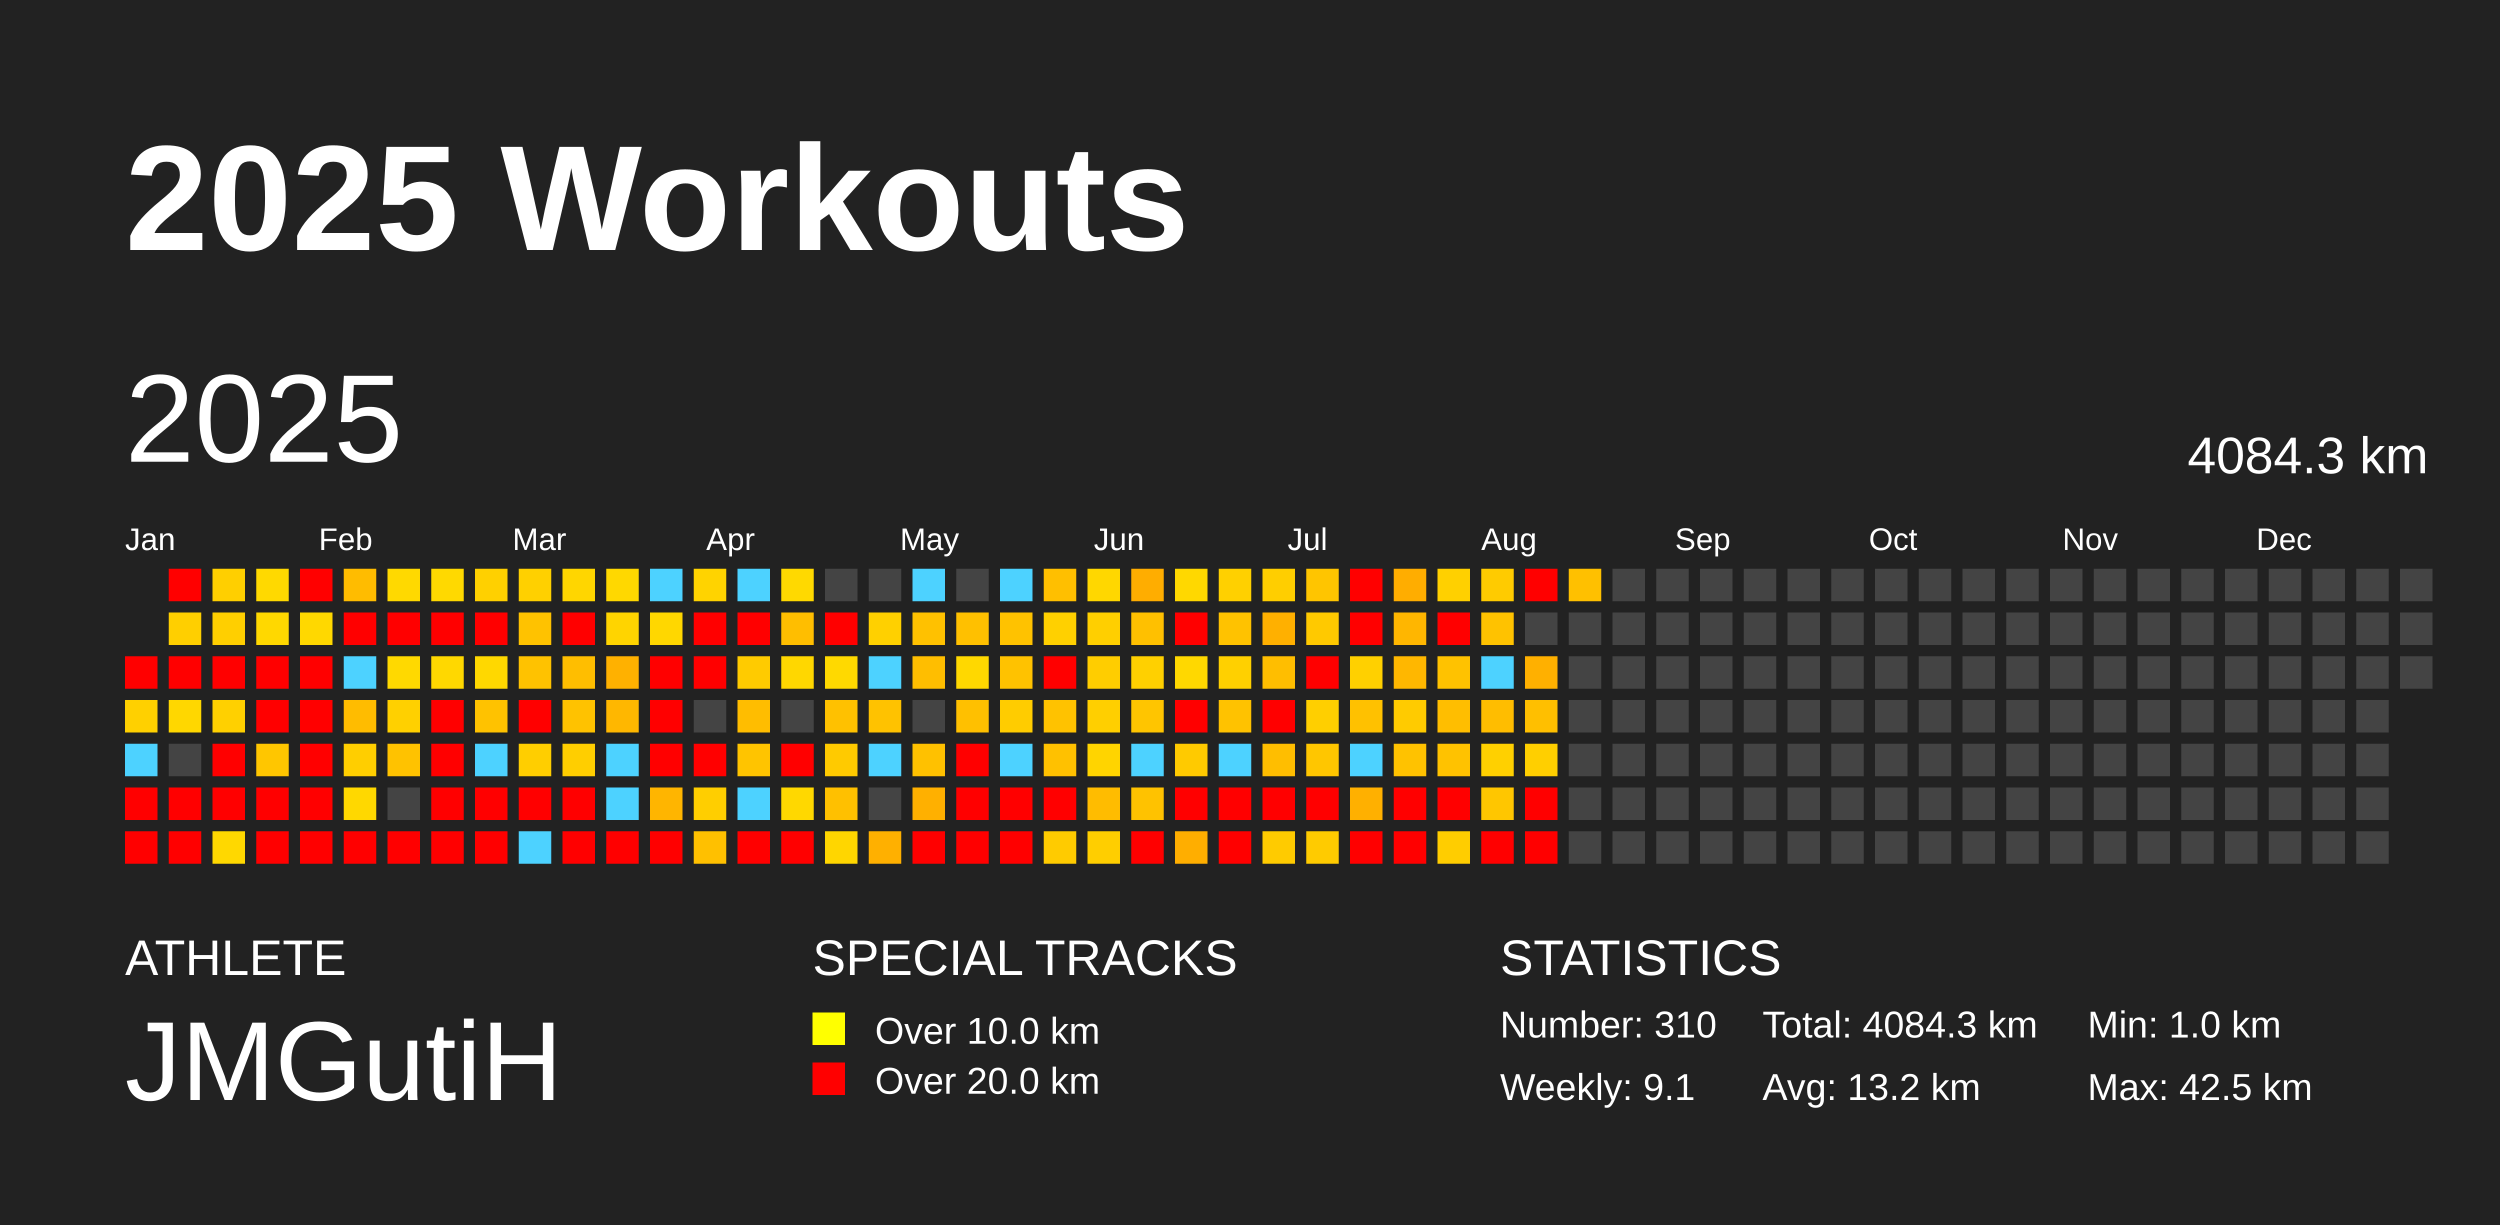
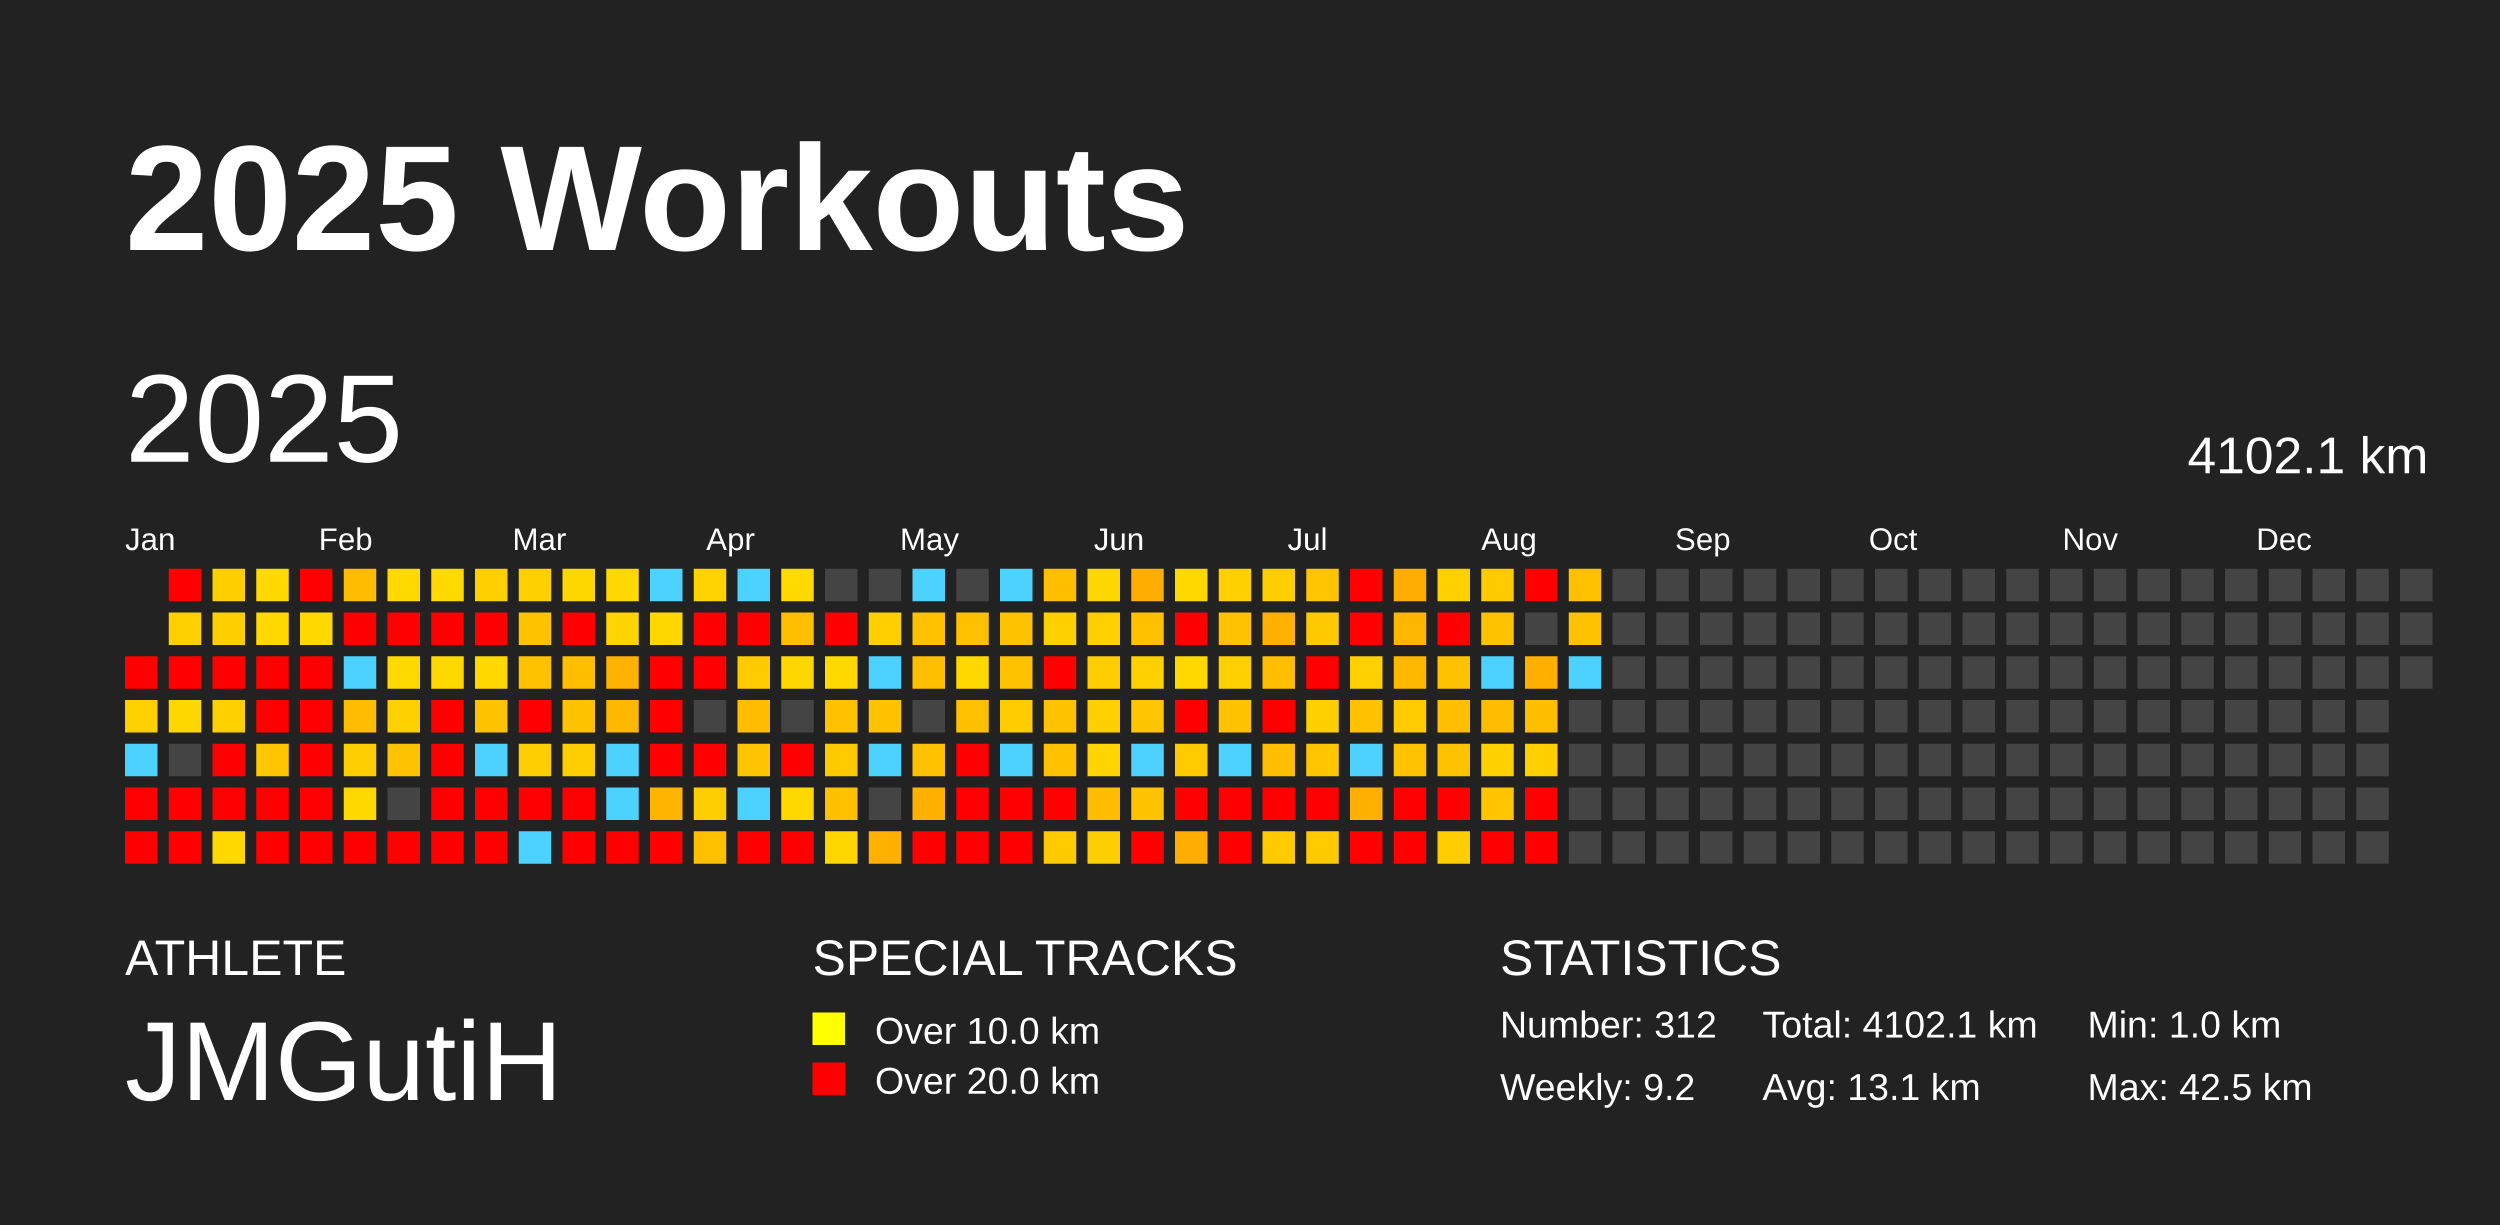
<svg xmlns="http://www.w3.org/2000/svg" baseProfile="full" height="98mm" version="1.1" viewBox="0,0,200,98" width="200mm">
  <defs />
  <rect fill="#222222" height="98" width="200" x="0" y="0" />
  <text fill="#FFFFFF" style="font-size:12px; font-family:Arial; font-weight:bold;" x="10" y="20">2025 Workouts</text>
  <text fill="#FFFFFF" style="font-size:4px; font-family:Arial" x="10" y="78">ATHLETE</text>
  <text fill="#FFFFFF" style="font-size:9px; font-family:Arial" x="10" y="88">JMGutiH</text>
  <text fill="#FFFFFF" style="font-size:4px; font-family:Arial" x="65" y="78">SPECIAL TRACKS</text>
  <rect fill="yellow" height="2.6" width="2.6" x="65" y="81" />
  <text fill="#FFFFFF" style="font-size:3px; font-family:Arial" x="70" y="83.5">Over 10.0 km</text>
  <rect fill="red" height="2.6" width="2.6" x="65" y="85" />
  <text fill="#FFFFFF" style="font-size:3px; font-family:Arial" x="70" y="87.5">Over 20.0 km</text>
  <text fill="#FFFFFF" style="font-size:4px; font-family:Arial" x="120" y="78">STATISTICS</text>
-   <text fill="#FFFFFF" style="font-size:3px; font-family:Arial" x="120" y="83">Number: 310</text>
-   <text fill="#FFFFFF" style="font-size:3px; font-family:Arial" x="120" y="88">Weekly: 9.1</text>
-   <text fill="#FFFFFF" style="font-size:3px; font-family:Arial" x="141" y="83">Total: 4084.3 km</text>
-   <text fill="#FFFFFF" style="font-size:3px; font-family:Arial" x="141" y="88">Avg: 13.2 km</text>
+   <text fill="#FFFFFF" style="font-size:3px; font-family:Arial" x="120" y="83">Number: 312</text>
+   <text fill="#FFFFFF" style="font-size:3px; font-family:Arial" x="120" y="88">Weekly: 9.2</text>
+   <text fill="#FFFFFF" style="font-size:3px; font-family:Arial" x="141" y="83">Total: 4102.1 km</text>
+   <text fill="#FFFFFF" style="font-size:3px; font-family:Arial" x="141" y="88">Avg: 13.1 km</text>
  <text fill="#FFFFFF" style="font-size:3px; font-family:Arial" x="167" y="83">Min: 1.0 km</text>
  <text fill="#FFFFFF" style="font-size:3px; font-family:Arial" x="167" y="88">Max: 42.5 km</text>
  <text dominant-baseline="hanging" fill="#FFFFFF" style="font-size:10.0px; font-family:Arial;" x="10" y="30">2025</text>
-   <text dominant-baseline="hanging" fill="#FFFFFF" style="font-size:4.125px; font-family:Arial;" x="175" y="35">4084.3 km</text>
+   <text dominant-baseline="hanging" fill="#FFFFFF" style="font-size:4.125px; font-family:Arial;" x="175" y="35">4102.1 km</text>
  <text fill="#FFFFFF" style="font-size:2.5px; font-family:Arial" x="10.0" y="44">Jan</text>
  <text fill="#FFFFFF" style="font-size:2.5px; font-family:Arial" x="25.5" y="44">Feb</text>
  <text fill="#FFFFFF" style="font-size:2.5px; font-family:Arial" x="41.0" y="44">Mar</text>
  <text fill="#FFFFFF" style="font-size:2.5px; font-family:Arial" x="56.5" y="44">Apr</text>
  <text fill="#FFFFFF" style="font-size:2.5px; font-family:Arial" x="72.0" y="44">May</text>
  <text fill="#FFFFFF" style="font-size:2.5px; font-family:Arial" x="87.5" y="44">Jun</text>
  <text fill="#FFFFFF" style="font-size:2.5px; font-family:Arial" x="103.0" y="44">Jul</text>
  <text fill="#FFFFFF" style="font-size:2.5px; font-family:Arial" x="118.5" y="44">Aug</text>
  <text fill="#FFFFFF" style="font-size:2.5px; font-family:Arial" x="134.0" y="44">Sep</text>
  <text fill="#FFFFFF" style="font-size:2.5px; font-family:Arial" x="149.5" y="44">Oct</text>
  <text fill="#FFFFFF" style="font-size:2.5px; font-family:Arial" x="165.0" y="44">Nov</text>
  <text fill="#FFFFFF" style="font-size:2.5px; font-family:Arial" x="180.5" y="44">Dec</text>
  <rect fill="red" height="2.6" width="2.6" x="10.0" y="52.5" />
  <rect fill="#ffd000" height="2.6" width="2.6" x="10.0" y="56.0" />
  <rect fill="#4dd2ff" height="2.6" width="2.6" x="10.0" y="59.5" />
  <rect fill="red" height="2.6" width="2.6" x="10.0" y="63.0" />
  <rect fill="red" height="2.6" width="2.6" x="10.0" y="66.5" />
  <rect fill="red" height="2.6" width="2.6" x="13.5" y="45.5" />
  <rect fill="#ffcf00" height="2.6" width="2.6" x="13.5" y="49.0" />
  <rect fill="red" height="2.6" width="2.6" x="13.5" y="52.5" />
  <rect fill="#ffd700" height="2.6" width="2.6" x="13.5" y="56.0" />
  <rect fill="#444444" height="2.6" width="2.6" x="13.5" y="59.5" />
  <rect fill="red" height="2.6" width="2.6" x="13.5" y="63.0" />
  <rect fill="red" height="2.6" width="2.6" x="13.5" y="66.5" />
  <rect fill="#ffcf00" height="2.6" width="2.6" x="17.0" y="45.5" />
  <rect fill="#ffcf00" height="2.6" width="2.6" x="17.0" y="49.0" />
  <rect fill="red" height="2.6" width="2.6" x="17.0" y="52.5" />
  <rect fill="#ffd000" height="2.6" width="2.6" x="17.0" y="56.0" />
  <rect fill="red" height="2.6" width="2.6" x="17.0" y="59.5" />
  <rect fill="red" height="2.6" width="2.6" x="17.0" y="63.0" />
  <rect fill="#ffd800" height="2.6" width="2.6" x="17.0" y="66.5" />
  <rect fill="#ffd900" height="2.6" width="2.6" x="20.5" y="45.5" />
  <rect fill="#ffd800" height="2.6" width="2.6" x="20.5" y="49.0" />
  <rect fill="red" height="2.6" width="2.6" x="20.5" y="52.5" />
  <rect fill="red" height="2.6" width="2.6" x="20.5" y="56.0" />
  <rect fill="#ffc600" height="2.6" width="2.6" x="20.5" y="59.5" />
  <rect fill="red" height="2.6" width="2.6" x="20.5" y="63.0" />
  <rect fill="red" height="2.6" width="2.6" x="20.5" y="66.5" />
  <rect fill="red" height="2.6" width="2.6" x="24.0" y="45.5" />
  <rect fill="#ffd800" height="2.6" width="2.6" x="24.0" y="49.0" />
  <rect fill="red" height="2.6" width="2.6" x="24.0" y="52.5" />
  <rect fill="red" height="2.6" width="2.6" x="24.0" y="56.0" />
  <rect fill="red" height="2.6" width="2.6" x="24.0" y="59.5" />
  <rect fill="red" height="2.6" width="2.6" x="24.0" y="63.0" />
  <rect fill="red" height="2.6" width="2.6" x="24.0" y="66.5" />
  <rect fill="#ffbc00" height="2.6" width="2.6" x="27.5" y="45.5" />
  <rect fill="red" height="2.6" width="2.6" x="27.5" y="49.0" />
  <rect fill="#4dd2ff" height="2.6" width="2.6" x="27.5" y="52.5" />
  <rect fill="#ffbc00" height="2.6" width="2.6" x="27.5" y="56.0" />
  <rect fill="#ffce00" height="2.6" width="2.6" x="27.5" y="59.5" />
  <rect fill="#ffd800" height="2.6" width="2.6" x="27.5" y="63.0" />
  <rect fill="red" height="2.6" width="2.6" x="27.5" y="66.5" />
  <rect fill="#ffd900" height="2.6" width="2.6" x="31.0" y="45.5" />
  <rect fill="red" height="2.6" width="2.6" x="31.0" y="49.0" />
  <rect fill="#ffd900" height="2.6" width="2.6" x="31.0" y="52.5" />
  <rect fill="#ffd000" height="2.6" width="2.6" x="31.0" y="56.0" />
  <rect fill="#ffc200" height="2.6" width="2.6" x="31.0" y="59.5" />
  <rect fill="#444444" height="2.6" width="2.6" x="31.0" y="63.0" />
  <rect fill="red" height="2.6" width="2.6" x="31.0" y="66.5" />
  <rect fill="#ffd900" height="2.6" width="2.6" x="34.5" y="45.5" />
  <rect fill="red" height="2.6" width="2.6" x="34.5" y="49.0" />
  <rect fill="#ffd800" height="2.6" width="2.6" x="34.5" y="52.5" />
  <rect fill="red" height="2.6" width="2.6" x="34.5" y="56.0" />
  <rect fill="red" height="2.6" width="2.6" x="34.5" y="59.5" />
  <rect fill="red" height="2.6" width="2.6" x="34.5" y="63.0" />
  <rect fill="red" height="2.6" width="2.6" x="34.5" y="66.5" />
  <rect fill="#ffd000" height="2.6" width="2.6" x="38.0" y="45.5" />
  <rect fill="red" height="2.6" width="2.6" x="38.0" y="49.0" />
  <rect fill="#ffd800" height="2.6" width="2.6" x="38.0" y="52.5" />
  <rect fill="#ffc200" height="2.6" width="2.6" x="38.0" y="56.0" />
  <rect fill="#4dd2ff" height="2.6" width="2.6" x="38.0" y="59.5" />
  <rect fill="red" height="2.6" width="2.6" x="38.0" y="63.0" />
  <rect fill="red" height="2.6" width="2.6" x="38.0" y="66.5" />
  <rect fill="#ffd000" height="2.6" width="2.6" x="41.5" y="45.5" />
  <rect fill="#ffc200" height="2.6" width="2.6" x="41.5" y="49.0" />
  <rect fill="#ffc200" height="2.6" width="2.6" x="41.5" y="52.5" />
  <rect fill="red" height="2.6" width="2.6" x="41.5" y="56.0" />
  <rect fill="#ffce00" height="2.6" width="2.6" x="41.5" y="59.5" />
  <rect fill="red" height="2.6" width="2.6" x="41.5" y="63.0" />
  <rect fill="#4dd2ff" height="2.6" width="2.6" x="41.5" y="66.5" />
  <rect fill="#ffd600" height="2.6" width="2.6" x="45.0" y="45.5" />
  <rect fill="red" height="2.6" width="2.6" x="45.0" y="49.0" />
  <rect fill="#ffbe00" height="2.6" width="2.6" x="45.0" y="52.5" />
  <rect fill="#ffc200" height="2.6" width="2.6" x="45.0" y="56.0" />
  <rect fill="#ffce00" height="2.6" width="2.6" x="45.0" y="59.5" />
  <rect fill="red" height="2.6" width="2.6" x="45.0" y="63.0" />
  <rect fill="red" height="2.6" width="2.6" x="45.0" y="66.5" />
  <rect fill="#ffd800" height="2.6" width="2.6" x="48.5" y="45.5" />
  <rect fill="#ffd400" height="2.6" width="2.6" x="48.5" y="49.0" />
  <rect fill="#ffb100" height="2.6" width="2.6" x="48.5" y="52.5" />
  <rect fill="#ffb700" height="2.6" width="2.6" x="48.5" y="56.0" />
  <rect fill="#4dd2ff" height="2.6" width="2.6" x="48.5" y="59.5" />
  <rect fill="#4dd2ff" height="2.6" width="2.6" x="48.5" y="63.0" />
  <rect fill="red" height="2.6" width="2.6" x="48.5" y="66.5" />
  <rect fill="#4dd2ff" height="2.6" width="2.6" x="52.0" y="45.5" />
  <rect fill="#ffd700" height="2.6" width="2.6" x="52.0" y="49.0" />
  <rect fill="red" height="2.6" width="2.6" x="52.0" y="52.5" />
  <rect fill="red" height="2.6" width="2.6" x="52.0" y="56.0" />
  <rect fill="red" height="2.6" width="2.6" x="52.0" y="59.5" />
  <rect fill="#ffb500" height="2.6" width="2.6" x="52.0" y="63.0" />
  <rect fill="red" height="2.6" width="2.6" x="52.0" y="66.5" />
  <rect fill="#ffd300" height="2.6" width="2.6" x="55.5" y="45.5" />
  <rect fill="red" height="2.6" width="2.6" x="55.5" y="49.0" />
  <rect fill="red" height="2.6" width="2.6" x="55.5" y="52.5" />
  <rect fill="#444444" height="2.6" width="2.6" x="55.5" y="56.0" />
  <rect fill="red" height="2.6" width="2.6" x="55.5" y="59.5" />
  <rect fill="#ffce00" height="2.6" width="2.6" x="55.5" y="63.0" />
  <rect fill="#ffc000" height="2.6" width="2.6" x="55.5" y="66.5" />
  <rect fill="#4dd2ff" height="2.6" width="2.6" x="59.0" y="45.5" />
  <rect fill="red" height="2.6" width="2.6" x="59.0" y="49.0" />
  <rect fill="#ffcb00" height="2.6" width="2.6" x="59.0" y="52.5" />
  <rect fill="#ffbd00" height="2.6" width="2.6" x="59.0" y="56.0" />
  <rect fill="#ffc400" height="2.6" width="2.6" x="59.0" y="59.5" />
  <rect fill="#4dd2ff" height="2.6" width="2.6" x="59.0" y="63.0" />
  <rect fill="red" height="2.6" width="2.6" x="59.0" y="66.5" />
  <rect fill="#ffd900" height="2.6" width="2.6" x="62.5" y="45.5" />
  <rect fill="#ffbe00" height="2.6" width="2.6" x="62.5" y="49.0" />
  <rect fill="#ffd700" height="2.6" width="2.6" x="62.5" y="52.5" />
  <rect fill="#444444" height="2.6" width="2.6" x="62.5" y="56.0" />
  <rect fill="red" height="2.6" width="2.6" x="62.5" y="59.5" />
  <rect fill="#ffd800" height="2.6" width="2.6" x="62.5" y="63.0" />
  <rect fill="red" height="2.6" width="2.6" x="62.5" y="66.5" />
  <rect fill="#444444" height="2.6" width="2.6" x="66.0" y="45.5" />
  <rect fill="red" height="2.6" width="2.6" x="66.0" y="49.0" />
  <rect fill="#ffd900" height="2.6" width="2.6" x="66.0" y="52.5" />
  <rect fill="#ffc100" height="2.6" width="2.6" x="66.0" y="56.0" />
  <rect fill="#ffca00" height="2.6" width="2.6" x="66.0" y="59.5" />
  <rect fill="#ffc000" height="2.6" width="2.6" x="66.0" y="63.0" />
  <rect fill="#ffd600" height="2.6" width="2.6" x="66.0" y="66.5" />
  <rect fill="#444444" height="2.6" width="2.6" x="69.5" y="45.5" />
  <rect fill="#ffd000" height="2.6" width="2.6" x="69.5" y="49.0" />
  <rect fill="#4dd2ff" height="2.6" width="2.6" x="69.5" y="52.5" />
  <rect fill="#ffc200" height="2.6" width="2.6" x="69.5" y="56.0" />
  <rect fill="#4dd2ff" height="2.6" width="2.6" x="69.5" y="59.5" />
  <rect fill="#444444" height="2.6" width="2.6" x="69.5" y="63.0" />
  <rect fill="#ffb000" height="2.6" width="2.6" x="69.5" y="66.5" />
  <rect fill="#4dd2ff" height="2.6" width="2.6" x="73.0" y="45.5" />
  <rect fill="#ffc100" height="2.6" width="2.6" x="73.0" y="49.0" />
  <rect fill="#ffbe00" height="2.6" width="2.6" x="73.0" y="52.5" />
  <rect fill="#444444" height="2.6" width="2.6" x="73.0" y="56.0" />
  <rect fill="#ffc100" height="2.6" width="2.6" x="73.0" y="59.5" />
  <rect fill="#ffb000" height="2.6" width="2.6" x="73.0" y="63.0" />
  <rect fill="red" height="2.6" width="2.6" x="73.0" y="66.5" />
  <rect fill="#444444" height="2.6" width="2.6" x="76.5" y="45.5" />
  <rect fill="#ffc000" height="2.6" width="2.6" x="76.5" y="49.0" />
  <rect fill="#ffd800" height="2.6" width="2.6" x="76.5" y="52.5" />
  <rect fill="#ffc000" height="2.6" width="2.6" x="76.5" y="56.0" />
  <rect fill="red" height="2.6" width="2.6" x="76.5" y="59.5" />
  <rect fill="red" height="2.6" width="2.6" x="76.5" y="63.0" />
  <rect fill="red" height="2.6" width="2.6" x="76.5" y="66.5" />
  <rect fill="#4dd2ff" height="2.6" width="2.6" x="80.0" y="45.5" />
  <rect fill="#ffc200" height="2.6" width="2.6" x="80.0" y="49.0" />
  <rect fill="#ffc200" height="2.6" width="2.6" x="80.0" y="52.5" />
  <rect fill="#ffcc00" height="2.6" width="2.6" x="80.0" y="56.0" />
  <rect fill="#4dd2ff" height="2.6" width="2.6" x="80.0" y="59.5" />
  <rect fill="red" height="2.6" width="2.6" x="80.0" y="63.0" />
  <rect fill="red" height="2.6" width="2.6" x="80.0" y="66.5" />
  <rect fill="#ffbf00" height="2.6" width="2.6" x="83.5" y="45.5" />
  <rect fill="#ffd000" height="2.6" width="2.6" x="83.5" y="49.0" />
  <rect fill="red" height="2.6" width="2.6" x="83.5" y="52.5" />
  <rect fill="#ffc200" height="2.6" width="2.6" x="83.5" y="56.0" />
  <rect fill="#ffc100" height="2.6" width="2.6" x="83.5" y="59.5" />
  <rect fill="red" height="2.6" width="2.6" x="83.5" y="63.0" />
  <rect fill="#ffcb00" height="2.6" width="2.6" x="83.5" y="66.5" />
  <rect fill="#ffd700" height="2.6" width="2.6" x="87.0" y="45.5" />
  <rect fill="#ffcf00" height="2.6" width="2.6" x="87.0" y="49.0" />
  <rect fill="#ffcd00" height="2.6" width="2.6" x="87.0" y="52.5" />
  <rect fill="#ffcf00" height="2.6" width="2.6" x="87.0" y="56.0" />
  <rect fill="#ffd400" height="2.6" width="2.6" x="87.0" y="59.5" />
  <rect fill="#ffbc00" height="2.6" width="2.6" x="87.0" y="63.0" />
  <rect fill="#ffce00" height="2.6" width="2.6" x="87.0" y="66.5" />
  <rect fill="#ffad00" height="2.6" width="2.6" x="90.5" y="45.5" />
  <rect fill="#ffc000" height="2.6" width="2.6" x="90.5" y="49.0" />
  <rect fill="#ffd000" height="2.6" width="2.6" x="90.5" y="52.5" />
  <rect fill="#ffc500" height="2.6" width="2.6" x="90.5" y="56.0" />
  <rect fill="#4dd2ff" height="2.6" width="2.6" x="90.5" y="59.5" />
  <rect fill="#ffc200" height="2.6" width="2.6" x="90.5" y="63.0" />
  <rect fill="red" height="2.6" width="2.6" x="90.5" y="66.5" />
  <rect fill="#ffd800" height="2.6" width="2.6" x="94.0" y="45.5" />
  <rect fill="red" height="2.6" width="2.6" x="94.0" y="49.0" />
  <rect fill="#ffd800" height="2.6" width="2.6" x="94.0" y="52.5" />
  <rect fill="red" height="2.6" width="2.6" x="94.0" y="56.0" />
  <rect fill="#ffca00" height="2.6" width="2.6" x="94.0" y="59.5" />
  <rect fill="red" height="2.6" width="2.6" x="94.0" y="63.0" />
  <rect fill="#ffae00" height="2.6" width="2.6" x="94.0" y="66.5" />
  <rect fill="#ffd000" height="2.6" width="2.6" x="97.5" y="45.5" />
  <rect fill="#ffc200" height="2.6" width="2.6" x="97.5" y="49.0" />
  <rect fill="#ffd000" height="2.6" width="2.6" x="97.5" y="52.5" />
  <rect fill="#ffc200" height="2.6" width="2.6" x="97.5" y="56.0" />
  <rect fill="#4dd2ff" height="2.6" width="2.6" x="97.5" y="59.5" />
  <rect fill="red" height="2.6" width="2.6" x="97.5" y="63.0" />
  <rect fill="red" height="2.6" width="2.6" x="97.5" y="66.5" />
  <rect fill="#ffce00" height="2.6" width="2.6" x="101.0" y="45.5" />
  <rect fill="#ffb000" height="2.6" width="2.6" x="101.0" y="49.0" />
  <rect fill="#ffbe00" height="2.6" width="2.6" x="101.0" y="52.5" />
  <rect fill="red" height="2.6" width="2.6" x="101.0" y="56.0" />
  <rect fill="#ffbe00" height="2.6" width="2.6" x="101.0" y="59.5" />
  <rect fill="red" height="2.6" width="2.6" x="101.0" y="63.0" />
  <rect fill="#ffcb00" height="2.6" width="2.6" x="101.0" y="66.5" />
  <rect fill="#ffc500" height="2.6" width="2.6" x="104.5" y="45.5" />
  <rect fill="#ffc900" height="2.6" width="2.6" x="104.5" y="49.0" />
  <rect fill="red" height="2.6" width="2.6" x="104.5" y="52.5" />
  <rect fill="#ffcf00" height="2.6" width="2.6" x="104.5" y="56.0" />
  <rect fill="#ffc600" height="2.6" width="2.6" x="104.5" y="59.5" />
  <rect fill="red" height="2.6" width="2.6" x="104.5" y="63.0" />
  <rect fill="#ffcb00" height="2.6" width="2.6" x="104.5" y="66.5" />
  <rect fill="red" height="2.6" width="2.6" x="108.0" y="45.5" />
  <rect fill="red" height="2.6" width="2.6" x="108.0" y="49.0" />
  <rect fill="#ffd000" height="2.6" width="2.6" x="108.0" y="52.5" />
  <rect fill="#ffc100" height="2.6" width="2.6" x="108.0" y="56.0" />
  <rect fill="#4dd2ff" height="2.6" width="2.6" x="108.0" y="59.5" />
  <rect fill="#ffb000" height="2.6" width="2.6" x="108.0" y="63.0" />
  <rect fill="red" height="2.6" width="2.6" x="108.0" y="66.5" />
  <rect fill="#ffad00" height="2.6" width="2.6" x="111.5" y="45.5" />
  <rect fill="#ffb600" height="2.6" width="2.6" x="111.5" y="49.0" />
  <rect fill="#ffb700" height="2.6" width="2.6" x="111.5" y="52.5" />
  <rect fill="#ffcb00" height="2.6" width="2.6" x="111.5" y="56.0" />
  <rect fill="#ffc200" height="2.6" width="2.6" x="111.5" y="59.5" />
  <rect fill="red" height="2.6" width="2.6" x="111.5" y="63.0" />
  <rect fill="red" height="2.6" width="2.6" x="111.5" y="66.5" />
  <rect fill="#ffd000" height="2.6" width="2.6" x="115.0" y="45.5" />
  <rect fill="red" height="2.6" width="2.6" x="115.0" y="49.0" />
  <rect fill="#ffc200" height="2.6" width="2.6" x="115.0" y="52.5" />
  <rect fill="#ffbe00" height="2.6" width="2.6" x="115.0" y="56.0" />
  <rect fill="#ffc200" height="2.6" width="2.6" x="115.0" y="59.5" />
  <rect fill="red" height="2.6" width="2.6" x="115.0" y="63.0" />
  <rect fill="#ffcd00" height="2.6" width="2.6" x="115.0" y="66.5" />
  <rect fill="#ffcb00" height="2.6" width="2.6" x="118.5" y="45.5" />
  <rect fill="#ffc200" height="2.6" width="2.6" x="118.5" y="49.0" />
  <rect fill="#4dd2ff" height="2.6" width="2.6" x="118.5" y="52.5" />
  <rect fill="#ffbd00" height="2.6" width="2.6" x="118.5" y="56.0" />
  <rect fill="#ffd000" height="2.6" width="2.6" x="118.5" y="59.5" />
  <rect fill="#ffc600" height="2.6" width="2.6" x="118.5" y="63.0" />
  <rect fill="red" height="2.6" width="2.6" x="118.5" y="66.5" />
  <rect fill="red" height="2.6" width="2.6" x="122.0" y="45.5" />
  <rect fill="#444444" height="2.6" width="2.6" x="122.0" y="49.0" />
  <rect fill="#ffb000" height="2.6" width="2.6" x="122.0" y="52.5" />
  <rect fill="#ffbf00" height="2.6" width="2.6" x="122.0" y="56.0" />
  <rect fill="#ffcf00" height="2.6" width="2.6" x="122.0" y="59.5" />
  <rect fill="red" height="2.6" width="2.6" x="122.0" y="63.0" />
  <rect fill="red" height="2.6" width="2.6" x="122.0" y="66.5" />
  <rect fill="#ffc000" height="2.6" width="2.6" x="125.5" y="45.5" />
-   <rect fill="#444444" height="2.6" width="2.6" x="125.5" y="49.0" />
-   <rect fill="#444444" height="2.6" width="2.6" x="125.5" y="52.5" />
+   <rect fill="#ffc200" height="2.6" width="2.6" x="125.5" y="49.0" />
+   <rect fill="#4dd2ff" height="2.6" width="2.6" x="125.5" y="52.5" />
  <rect fill="#444444" height="2.6" width="2.6" x="125.5" y="56.0" />
  <rect fill="#444444" height="2.6" width="2.6" x="125.5" y="59.5" />
  <rect fill="#444444" height="2.6" width="2.6" x="125.5" y="63.0" />
  <rect fill="#444444" height="2.6" width="2.6" x="125.5" y="66.5" />
  <rect fill="#444444" height="2.6" width="2.6" x="129.0" y="45.5" />
  <rect fill="#444444" height="2.6" width="2.6" x="129.0" y="49.0" />
  <rect fill="#444444" height="2.6" width="2.6" x="129.0" y="52.5" />
  <rect fill="#444444" height="2.6" width="2.6" x="129.0" y="56.0" />
  <rect fill="#444444" height="2.6" width="2.6" x="129.0" y="59.5" />
  <rect fill="#444444" height="2.6" width="2.6" x="129.0" y="63.0" />
  <rect fill="#444444" height="2.6" width="2.6" x="129.0" y="66.5" />
  <rect fill="#444444" height="2.6" width="2.6" x="132.5" y="45.5" />
  <rect fill="#444444" height="2.6" width="2.6" x="132.5" y="49.0" />
  <rect fill="#444444" height="2.6" width="2.6" x="132.5" y="52.5" />
  <rect fill="#444444" height="2.6" width="2.6" x="132.5" y="56.0" />
  <rect fill="#444444" height="2.6" width="2.6" x="132.5" y="59.5" />
  <rect fill="#444444" height="2.6" width="2.6" x="132.5" y="63.0" />
  <rect fill="#444444" height="2.6" width="2.6" x="132.5" y="66.5" />
  <rect fill="#444444" height="2.6" width="2.6" x="136.0" y="45.5" />
  <rect fill="#444444" height="2.6" width="2.6" x="136.0" y="49.0" />
  <rect fill="#444444" height="2.6" width="2.6" x="136.0" y="52.5" />
  <rect fill="#444444" height="2.6" width="2.6" x="136.0" y="56.0" />
  <rect fill="#444444" height="2.6" width="2.6" x="136.0" y="59.5" />
  <rect fill="#444444" height="2.6" width="2.6" x="136.0" y="63.0" />
  <rect fill="#444444" height="2.6" width="2.6" x="136.0" y="66.5" />
  <rect fill="#444444" height="2.6" width="2.6" x="139.5" y="45.5" />
  <rect fill="#444444" height="2.6" width="2.6" x="139.5" y="49.0" />
  <rect fill="#444444" height="2.6" width="2.6" x="139.5" y="52.5" />
  <rect fill="#444444" height="2.6" width="2.6" x="139.5" y="56.0" />
  <rect fill="#444444" height="2.6" width="2.6" x="139.5" y="59.5" />
  <rect fill="#444444" height="2.6" width="2.6" x="139.5" y="63.0" />
  <rect fill="#444444" height="2.6" width="2.6" x="139.5" y="66.5" />
  <rect fill="#444444" height="2.6" width="2.6" x="143.0" y="45.5" />
  <rect fill="#444444" height="2.6" width="2.6" x="143.0" y="49.0" />
  <rect fill="#444444" height="2.6" width="2.6" x="143.0" y="52.5" />
  <rect fill="#444444" height="2.6" width="2.6" x="143.0" y="56.0" />
  <rect fill="#444444" height="2.6" width="2.6" x="143.0" y="59.5" />
  <rect fill="#444444" height="2.6" width="2.6" x="143.0" y="63.0" />
  <rect fill="#444444" height="2.6" width="2.6" x="143.0" y="66.5" />
  <rect fill="#444444" height="2.6" width="2.6" x="146.5" y="45.5" />
  <rect fill="#444444" height="2.6" width="2.6" x="146.5" y="49.0" />
  <rect fill="#444444" height="2.6" width="2.6" x="146.5" y="52.5" />
  <rect fill="#444444" height="2.6" width="2.6" x="146.5" y="56.0" />
  <rect fill="#444444" height="2.6" width="2.6" x="146.5" y="59.5" />
  <rect fill="#444444" height="2.6" width="2.6" x="146.5" y="63.0" />
  <rect fill="#444444" height="2.6" width="2.6" x="146.5" y="66.5" />
  <rect fill="#444444" height="2.6" width="2.6" x="150.0" y="45.5" />
  <rect fill="#444444" height="2.6" width="2.6" x="150.0" y="49.0" />
  <rect fill="#444444" height="2.6" width="2.6" x="150.0" y="52.5" />
  <rect fill="#444444" height="2.6" width="2.6" x="150.0" y="56.0" />
  <rect fill="#444444" height="2.6" width="2.6" x="150.0" y="59.5" />
  <rect fill="#444444" height="2.6" width="2.6" x="150.0" y="63.0" />
  <rect fill="#444444" height="2.6" width="2.6" x="150.0" y="66.5" />
  <rect fill="#444444" height="2.6" width="2.6" x="153.5" y="45.5" />
  <rect fill="#444444" height="2.6" width="2.6" x="153.5" y="49.0" />
  <rect fill="#444444" height="2.6" width="2.6" x="153.5" y="52.5" />
  <rect fill="#444444" height="2.6" width="2.6" x="153.5" y="56.0" />
  <rect fill="#444444" height="2.6" width="2.6" x="153.5" y="59.5" />
  <rect fill="#444444" height="2.6" width="2.6" x="153.5" y="63.0" />
  <rect fill="#444444" height="2.6" width="2.6" x="153.5" y="66.5" />
  <rect fill="#444444" height="2.6" width="2.6" x="157.0" y="45.5" />
  <rect fill="#444444" height="2.6" width="2.6" x="157.0" y="49.0" />
  <rect fill="#444444" height="2.6" width="2.6" x="157.0" y="52.5" />
  <rect fill="#444444" height="2.6" width="2.6" x="157.0" y="56.0" />
  <rect fill="#444444" height="2.6" width="2.6" x="157.0" y="59.5" />
  <rect fill="#444444" height="2.6" width="2.6" x="157.0" y="63.0" />
  <rect fill="#444444" height="2.6" width="2.6" x="157.0" y="66.5" />
  <rect fill="#444444" height="2.6" width="2.6" x="160.5" y="45.5" />
  <rect fill="#444444" height="2.6" width="2.6" x="160.5" y="49.0" />
  <rect fill="#444444" height="2.6" width="2.6" x="160.5" y="52.5" />
  <rect fill="#444444" height="2.6" width="2.6" x="160.5" y="56.0" />
  <rect fill="#444444" height="2.6" width="2.6" x="160.5" y="59.5" />
  <rect fill="#444444" height="2.6" width="2.6" x="160.5" y="63.0" />
  <rect fill="#444444" height="2.6" width="2.6" x="160.5" y="66.5" />
  <rect fill="#444444" height="2.6" width="2.6" x="164.0" y="45.5" />
  <rect fill="#444444" height="2.6" width="2.6" x="164.0" y="49.0" />
  <rect fill="#444444" height="2.6" width="2.6" x="164.0" y="52.5" />
  <rect fill="#444444" height="2.6" width="2.6" x="164.0" y="56.0" />
  <rect fill="#444444" height="2.6" width="2.6" x="164.0" y="59.5" />
  <rect fill="#444444" height="2.6" width="2.6" x="164.0" y="63.0" />
  <rect fill="#444444" height="2.6" width="2.6" x="164.0" y="66.5" />
  <rect fill="#444444" height="2.6" width="2.6" x="167.5" y="45.5" />
  <rect fill="#444444" height="2.6" width="2.6" x="167.5" y="49.0" />
  <rect fill="#444444" height="2.6" width="2.6" x="167.5" y="52.5" />
  <rect fill="#444444" height="2.6" width="2.6" x="167.5" y="56.0" />
  <rect fill="#444444" height="2.6" width="2.6" x="167.5" y="59.5" />
  <rect fill="#444444" height="2.6" width="2.6" x="167.5" y="63.0" />
  <rect fill="#444444" height="2.6" width="2.6" x="167.5" y="66.5" />
  <rect fill="#444444" height="2.6" width="2.6" x="171.0" y="45.5" />
  <rect fill="#444444" height="2.6" width="2.6" x="171.0" y="49.0" />
  <rect fill="#444444" height="2.6" width="2.6" x="171.0" y="52.5" />
  <rect fill="#444444" height="2.6" width="2.6" x="171.0" y="56.0" />
  <rect fill="#444444" height="2.6" width="2.6" x="171.0" y="59.5" />
  <rect fill="#444444" height="2.6" width="2.6" x="171.0" y="63.0" />
  <rect fill="#444444" height="2.6" width="2.6" x="171.0" y="66.5" />
  <rect fill="#444444" height="2.6" width="2.6" x="174.5" y="45.5" />
  <rect fill="#444444" height="2.6" width="2.6" x="174.5" y="49.0" />
  <rect fill="#444444" height="2.6" width="2.6" x="174.5" y="52.5" />
  <rect fill="#444444" height="2.6" width="2.6" x="174.5" y="56.0" />
  <rect fill="#444444" height="2.6" width="2.6" x="174.5" y="59.5" />
  <rect fill="#444444" height="2.6" width="2.6" x="174.5" y="63.0" />
  <rect fill="#444444" height="2.6" width="2.6" x="174.5" y="66.5" />
  <rect fill="#444444" height="2.6" width="2.6" x="178.0" y="45.5" />
  <rect fill="#444444" height="2.6" width="2.6" x="178.0" y="49.0" />
  <rect fill="#444444" height="2.6" width="2.6" x="178.0" y="52.5" />
  <rect fill="#444444" height="2.6" width="2.6" x="178.0" y="56.0" />
  <rect fill="#444444" height="2.6" width="2.6" x="178.0" y="59.5" />
  <rect fill="#444444" height="2.6" width="2.6" x="178.0" y="63.0" />
  <rect fill="#444444" height="2.6" width="2.6" x="178.0" y="66.5" />
  <rect fill="#444444" height="2.6" width="2.6" x="181.5" y="45.5" />
  <rect fill="#444444" height="2.6" width="2.6" x="181.5" y="49.0" />
  <rect fill="#444444" height="2.6" width="2.6" x="181.5" y="52.5" />
  <rect fill="#444444" height="2.6" width="2.6" x="181.5" y="56.0" />
  <rect fill="#444444" height="2.6" width="2.6" x="181.5" y="59.5" />
  <rect fill="#444444" height="2.6" width="2.6" x="181.5" y="63.0" />
  <rect fill="#444444" height="2.6" width="2.6" x="181.5" y="66.5" />
  <rect fill="#444444" height="2.6" width="2.6" x="185.0" y="45.5" />
  <rect fill="#444444" height="2.6" width="2.6" x="185.0" y="49.0" />
  <rect fill="#444444" height="2.6" width="2.6" x="185.0" y="52.5" />
  <rect fill="#444444" height="2.6" width="2.6" x="185.0" y="56.0" />
  <rect fill="#444444" height="2.6" width="2.6" x="185.0" y="59.5" />
  <rect fill="#444444" height="2.6" width="2.6" x="185.0" y="63.0" />
  <rect fill="#444444" height="2.6" width="2.6" x="185.0" y="66.5" />
  <rect fill="#444444" height="2.6" width="2.6" x="188.5" y="45.5" />
  <rect fill="#444444" height="2.6" width="2.6" x="188.5" y="49.0" />
  <rect fill="#444444" height="2.6" width="2.6" x="188.5" y="52.5" />
  <rect fill="#444444" height="2.6" width="2.6" x="188.5" y="56.0" />
  <rect fill="#444444" height="2.6" width="2.6" x="188.5" y="59.5" />
  <rect fill="#444444" height="2.6" width="2.6" x="188.5" y="63.0" />
  <rect fill="#444444" height="2.6" width="2.6" x="188.5" y="66.5" />
  <rect fill="#444444" height="2.6" width="2.6" x="192.0" y="45.5" />
  <rect fill="#444444" height="2.6" width="2.6" x="192.0" y="49.0" />
  <rect fill="#444444" height="2.6" width="2.6" x="192.0" y="52.5" />
</svg>
